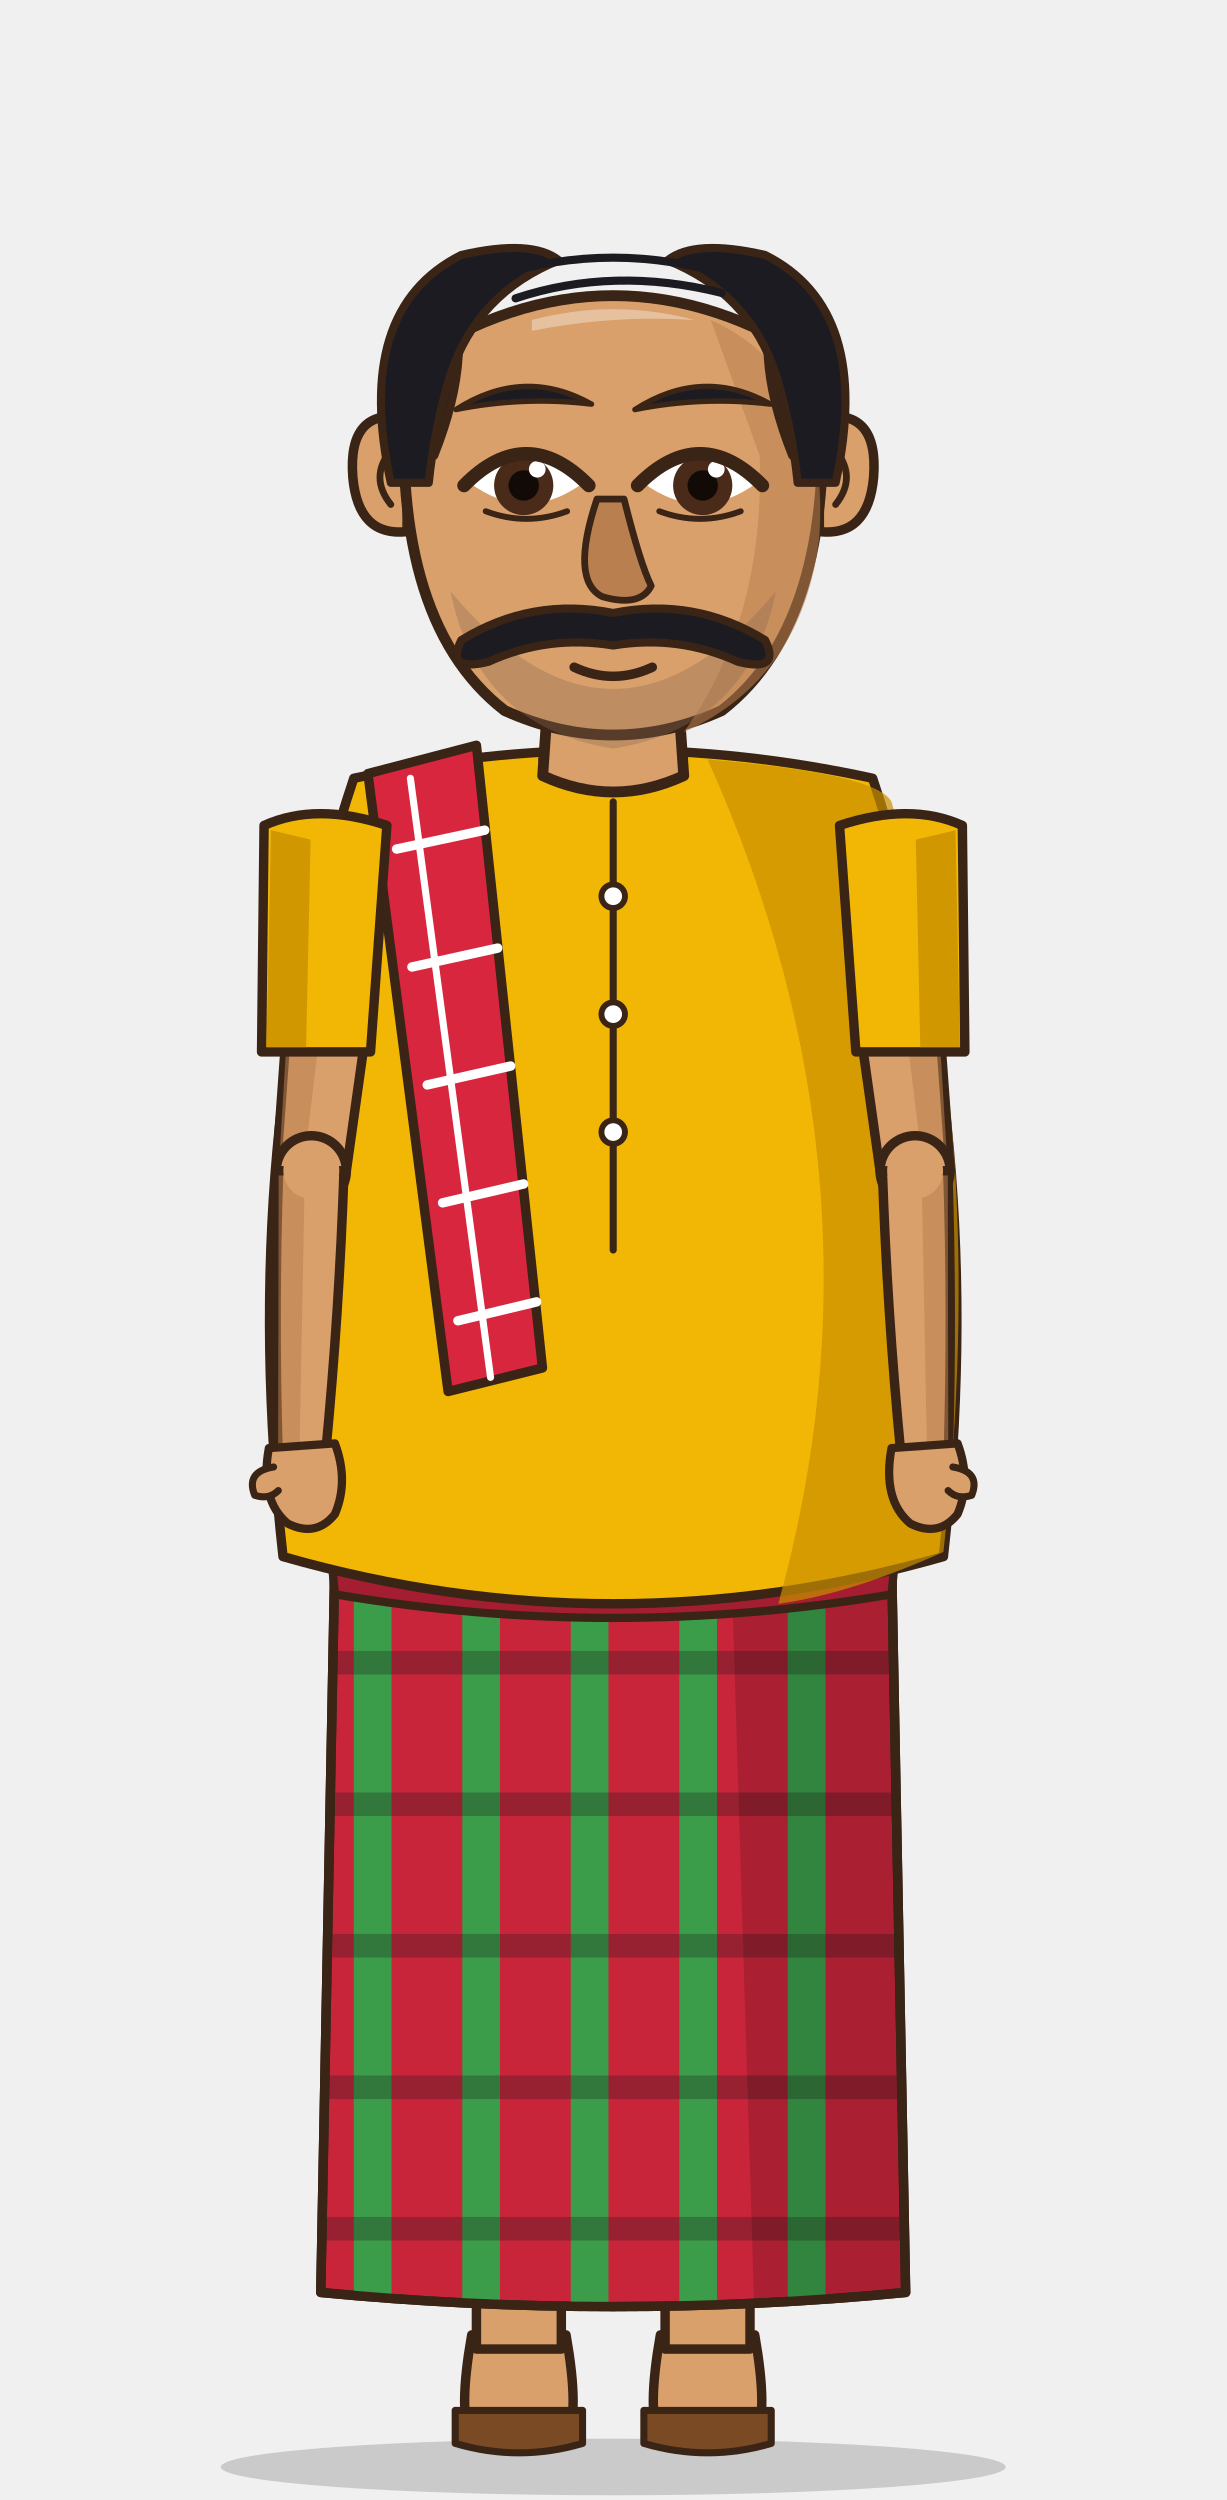
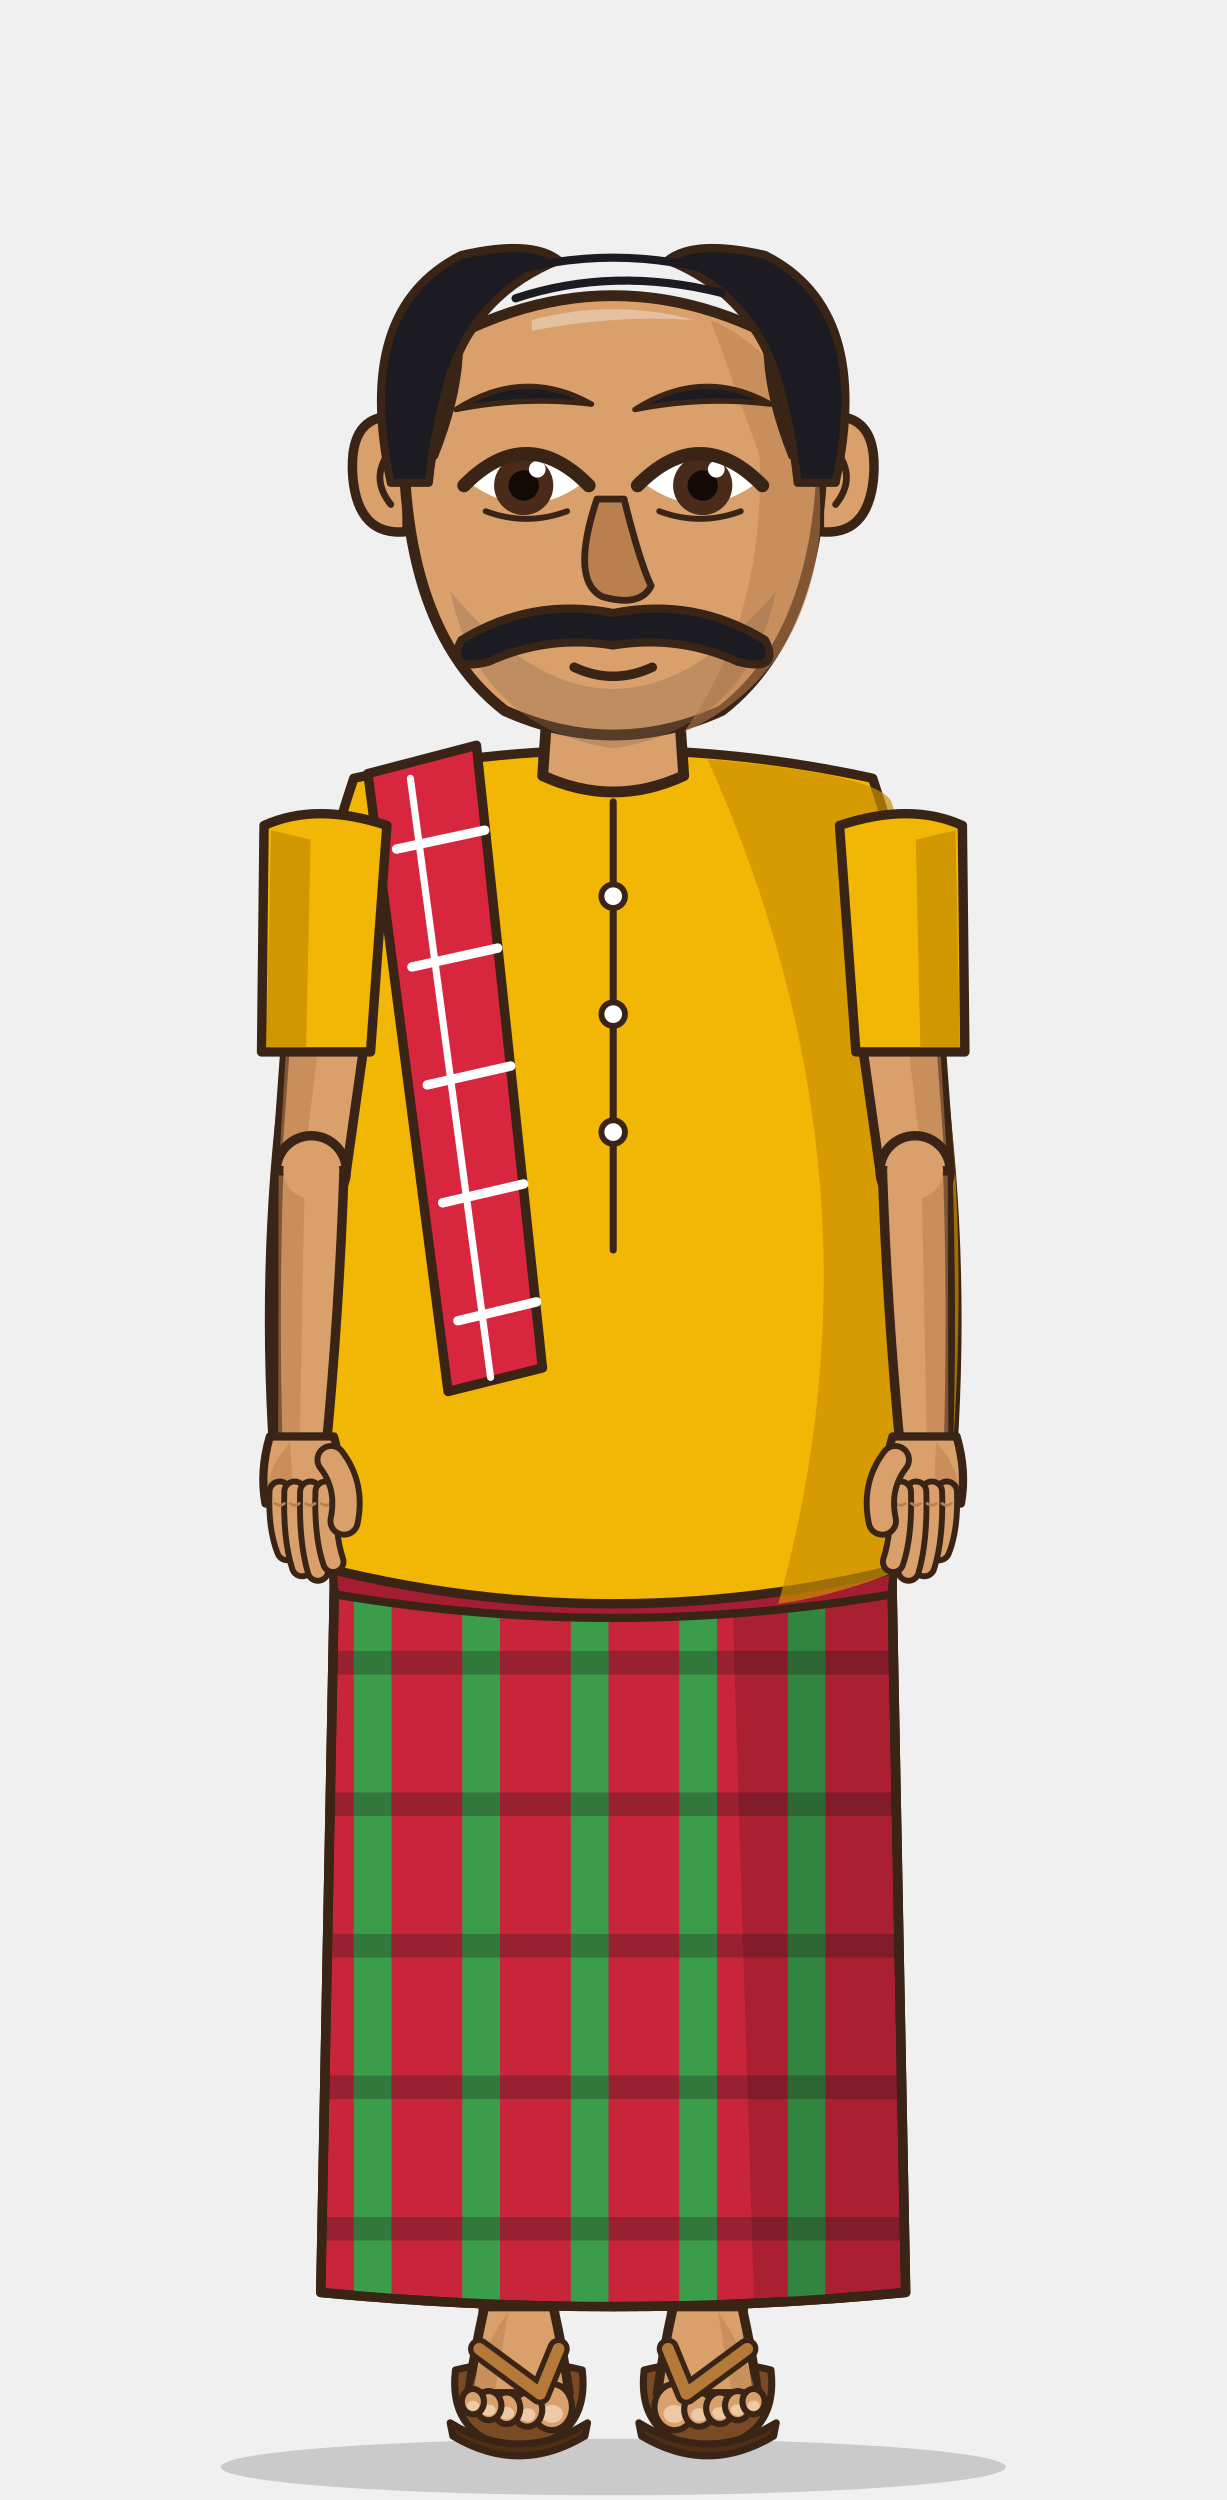
<svg xmlns="http://www.w3.org/2000/svg" width="520" height="1060" viewBox="0 -60 520 1060">
  <ellipse cx="260.0" cy="986" rx="166.4" ry="12" fill="#000" opacity=".16" />
-   <path d="M200 930 L240 930 Q246 964 240 974 Q220 980 200 974 Q194 964 200 930Z" fill="#D9A06B" stroke="#3A2416" stroke-width="4" stroke-linejoin="round" stroke-linecap="round" />
-   <path d="M193 962 L247 962 L247 976 Q220 984 193 976Z" fill="#7A4A24" stroke="#3A2416" stroke-width="3" stroke-linejoin="round" stroke-linecap="round" />
-   <path d="M202 900 L202 936 L238 936 L238 900Z" fill="#D9A06B" stroke="#3A2416" stroke-width="4" stroke-linejoin="round" stroke-linecap="round" />
-   <path d="M280 930 L320 930 Q326 964 320 974 Q300 980 280 974 Q274 964 280 930Z" fill="#D9A06B" stroke="#3A2416" stroke-width="4" stroke-linejoin="round" stroke-linecap="round" />
-   <path d="M273 962 L327 962 L327 976 Q300 984 273 976Z" fill="#7A4A24" stroke="#3A2416" stroke-width="3" stroke-linejoin="round" stroke-linecap="round" />
-   <path d="M282 900 L282 936 L318 936 L318 900Z" fill="#D9A06B" stroke="#3A2416" stroke-width="4" stroke-linejoin="round" stroke-linecap="round" />
+   <path d="M204 900 L205 922 L235 922 L236 900Z" fill="#D9A06B" stroke="#3A2416" stroke-width="4" stroke-linejoin="round" stroke-linecap="round" />
+   <path d="M193.12 944.88 Q189.76 974.0 220 978.48 Q250.24 974.0 246.88 944.88 Q220 938.16 193.12 944.88Z" fill="#7A4A24" stroke="#3A2416" stroke-width="3" stroke-linejoin="round" stroke-linecap="round" />
+   <path d="M190.88 967.28 Q220 985.2 249.12 967.28 L248.0 972.88 Q220 989.68 192.0 972.88Z" fill="#4E2E16" stroke="#3A2416" stroke-width="3" stroke-linejoin="round" stroke-linecap="round" />
+   <path d="M205.44 918 L234.56 918 Q239.04 938.16 241.28 954.96 L198.72 954.96 Q200.96 938.16 205.44 918Z" fill="#D9A06B" stroke="#3A2416" stroke-width="4" stroke-linejoin="round" stroke-linecap="round" />
+   <path d="M215.52 920.24 Q203.2 938.16 199.84 953.84 L209.92 953.84Z" fill="#B97F4E" stroke="none" opacity="0.5" />
+   <ellipse cx="234.0" cy="960.6" rx="8.5" ry="9.8" fill="#D9A06B" stroke="#3A2416" stroke-width="2.6" />
+   <ellipse cx="234.0" cy="963.5" rx="4.7" ry="3.8" fill="#F3D3B8" opacity=".8" />
+   <ellipse cx="223.6" cy="961.7" rx="6.3" ry="7.2" fill="#D9A06B" stroke="#3A2416" stroke-width="2.6" />
+   <ellipse cx="223.6" cy="963.9" rx="3.4" ry="2.8" fill="#F3D3B8" opacity=".8" />
+   <ellipse cx="214.8" cy="961.1" rx="5.8" ry="6.7" fill="#D9A06B" stroke="#3A2416" stroke-width="2.6" />
+   <ellipse cx="214.8" cy="963.2" rx="3.2" ry="2.6" fill="#F3D3B8" opacity=".8" />
+   <ellipse cx="207.2" cy="960.0" rx="5.4" ry="6.2" fill="#D9A06B" stroke="#3A2416" stroke-width="2.6" />
+   <ellipse cx="207.2" cy="961.9" rx="3.0" ry="2.4" fill="#F3D3B8" opacity=".8" />
+   <ellipse cx="200.5" cy="958.3" rx="4.7" ry="5.4" fill="#D9A06B" stroke="#3A2416" stroke-width="2.6" />
+   <ellipse cx="200.5" cy="960.0" rx="2.6" ry="2.1" fill="#F3D3B8" opacity=".8" />
+   <path d="M228.96 954.96 L203.2 935.92 M228.96 954.96 L236.8 935.92" fill="none" stroke="#3A2416" stroke-width="9.5" stroke-linecap="round" />
+   <path d="M228.96 954.96 L203.2 935.92 M228.96 954.96 L236.8 935.92" fill="none" stroke="#B5793A" stroke-width="5.0" stroke-linecap="round" />
+   <path d="M284 900 L285 922 L315 922 L316 900Z" fill="#D9A06B" stroke="#3A2416" stroke-width="4" stroke-linejoin="round" stroke-linecap="round" />
+   <path d="M273.12 944.88 Q269.76 974.0 300 978.48 Q330.24 974.0 326.88 944.88 Q300 938.16 273.12 944.88Z" fill="#7A4A24" stroke="#3A2416" stroke-width="3" stroke-linejoin="round" stroke-linecap="round" />
+   <path d="M270.88 967.28 Q300 985.2 329.12 967.28 L328.0 972.88 Q300 989.68 272.0 972.88Z" fill="#4E2E16" stroke="#3A2416" stroke-width="3" stroke-linejoin="round" stroke-linecap="round" />
+   <path d="M285.44 918 L314.56 918 Q319.04 938.16 321.28 954.96 L278.72 954.96 Q280.96 938.16 285.44 918Z" fill="#D9A06B" stroke="#3A2416" stroke-width="4" stroke-linejoin="round" stroke-linecap="round" />
+   <path d="M304.48 920.24 Q316.8 938.16 320.16 953.84 L310.08 953.84Z" fill="#B97F4E" stroke="none" opacity="0.5" />
+   <ellipse cx="286.0" cy="960.6" rx="8.5" ry="9.8" fill="#D9A06B" stroke="#3A2416" stroke-width="2.6" />
+   <ellipse cx="286.0" cy="963.5" rx="4.7" ry="3.8" fill="#F3D3B8" opacity=".8" />
+   <ellipse cx="296.4" cy="961.7" rx="6.3" ry="7.2" fill="#D9A06B" stroke="#3A2416" stroke-width="2.6" />
+   <ellipse cx="296.4" cy="963.9" rx="3.4" ry="2.8" fill="#F3D3B8" opacity=".8" />
+   <ellipse cx="305.2" cy="961.1" rx="5.8" ry="6.7" fill="#D9A06B" stroke="#3A2416" stroke-width="2.6" />
+   <ellipse cx="305.2" cy="963.2" rx="3.2" ry="2.6" fill="#F3D3B8" opacity=".8" />
+   <ellipse cx="312.8" cy="960.0" rx="5.4" ry="6.2" fill="#D9A06B" stroke="#3A2416" stroke-width="2.6" />
+   <ellipse cx="312.8" cy="961.9" rx="3.0" ry="2.4" fill="#F3D3B8" opacity=".8" />
+   <ellipse cx="319.5" cy="958.3" rx="4.7" ry="5.4" fill="#D9A06B" stroke="#3A2416" stroke-width="2.6" />
+   <ellipse cx="319.5" cy="960.0" rx="2.6" ry="2.1" fill="#F3D3B8" opacity=".8" />
+   <path d="M291.04 954.96 L283.2 935.92 M291.04 954.96 L316.8 935.92" fill="none" stroke="#3A2416" stroke-width="9.5" stroke-linecap="round" />
+   <path d="M291.04 954.96 L283.2 935.92 M291.04 954.96 L316.8 935.92" fill="none" stroke="#B5793A" stroke-width="5.0" stroke-linecap="round" />
  <path d="M142 600 L378 600 L384 912 Q260 924 136 912Z" fill="#C8243A" stroke="#3A2416" stroke-width="4" stroke-linejoin="round" stroke-linecap="round" />
  <clipPath id="ml">
    <path d="M142 600 L378 600 L384 912 Q260 924 136 912Z" />
  </clipPath>
  <g clip-path="url(#ml)">
    <path d="M150 600 L166 600 L166 925 L150 925Z" fill="#2BA84A" stroke="none" opacity="0.9" />
    <path d="M196 600 L212 600 L212 925 L196 925Z" fill="#2BA84A" stroke="none" opacity="0.9" />
    <path d="M242 600 L258 600 L258 925 L242 925Z" fill="#2BA84A" stroke="none" opacity="0.9" />
    <path d="M288 600 L304 600 L304 925 L288 925Z" fill="#2BA84A" stroke="none" opacity="0.9" />
    <path d="M334 600 L350 600 L350 925 L334 925Z" fill="#2BA84A" stroke="none" opacity="0.9" />
    <path d="M130 640 L390 640 L390 650 L130 650Z" fill="#1A1A1A" stroke="none" opacity="0.28" />
    <path d="M130 700 L390 700 L390 710 L130 710Z" fill="#1A1A1A" stroke="none" opacity="0.28" />
    <path d="M130 760 L390 760 L390 770 L130 770Z" fill="#1A1A1A" stroke="none" opacity="0.28" />
    <path d="M130 820 L390 820 L390 830 L130 830Z" fill="#1A1A1A" stroke="none" opacity="0.28" />
    <path d="M130 880 L390 880 L390 890 L130 890Z" fill="#1A1A1A" stroke="none" opacity="0.28" />
    <path d="M310 600 L390 600 L390 925 L320 925Z" fill="#000" stroke="none" opacity="0.15" />
  </g>
  <path d="M142 600 L378 600 L384 912 Q260 924 136 912Z" fill="none" stroke="#3A2416" stroke-width="4" stroke-linejoin="round" stroke-linecap="round" />
  <path d="M140 596 Q260 616 380 596 L378 616 Q260 636 142 616Z" fill="#A51D30" stroke="#3A2416" stroke-width="3.5" stroke-linejoin="round" stroke-linecap="round" />
  <path d="M150 270 Q100 420 120 600 Q260 640 400 600 Q420 420 370 270 Q260 246 150 270Z" fill="#F2B705" stroke="#3A2416" stroke-width="4" stroke-linejoin="round" stroke-linecap="round" />
  <path d="M300 262 Q372 268 378 280 Q420 420 400 598 Q360 616 330 620 Q380 440 300 262Z" fill="#C98F00" stroke="none" opacity="0.7" />
  <path d="M260 280 L260 470" fill="none" stroke="#3A2416" stroke-width="3" stroke-linecap="round" stroke-linejoin="round" />
  <circle cx="260" cy="320" r="5" fill="#fff" stroke="#3A2416" stroke-width="2.5" />
  <circle cx="260" cy="370" r="5" fill="#fff" stroke="#3A2416" stroke-width="2.5" />
  <circle cx="260" cy="420" r="5" fill="#fff" stroke="#3A2416" stroke-width="2.5" />
  <path d="M230 262 Q260 290 290 262" fill="none" stroke="#3A2416" stroke-width="3.5" stroke-linejoin="round" stroke-linecap="round" />
  <path d="M156 268 L202 256 L230 520 L190 530Z" fill="#D7263D" stroke="#3A2416" stroke-width="4" stroke-linejoin="round" stroke-linecap="round" />
  <path d="M168.16 300 L205.52 292" fill="none" stroke="#fff" stroke-width="4" stroke-linecap="round" stroke-linejoin="round" />
  <path d="M174.66 350 L211.02 342" fill="none" stroke="#fff" stroke-width="4" stroke-linecap="round" stroke-linejoin="round" />
  <path d="M181.16 400 L216.52 392" fill="none" stroke="#fff" stroke-width="4" stroke-linecap="round" stroke-linejoin="round" />
  <path d="M187.66 450 L222.02 442" fill="none" stroke="#fff" stroke-width="4" stroke-linecap="round" stroke-linejoin="round" />
  <path d="M194.16 500 L227.52 492" fill="none" stroke="#fff" stroke-width="4" stroke-linecap="round" stroke-linejoin="round" />
  <path d="M174 270 L208 524" fill="none" stroke="#fff" stroke-width="3" stroke-linecap="round" stroke-linejoin="round" />
  <g class="armL" data-p="138,296">
    <path d="M121.2 380 L117.14 436.4 L146.86 436.4 L154.8 380Z" fill="#D9A06B" stroke="#3A2416" stroke-width="4" stroke-linejoin="round" stroke-linecap="round" />
    <path d="M134.64 386 L128.535 436.4 L118.14 436.4 L121.2 386Z" fill="#B97F4E" stroke="none" opacity="0.55" />
    <g class="foreL" data-p="132,436.4">
      <circle cx="132" cy="436.4" r="14.86" fill="#D9A06B" stroke="#3A2416" stroke-width="4" />
      <path d="M118.14 436.4 Q116.14 496.2 117.92 556 L138.08 556 Q143.86 496.2 145.86 436.4Z" fill="#D9A06B" stroke="#3A2416" stroke-width="4" stroke-linejoin="round" stroke-linecap="round" />
      <path d="M129.228 438.4 L126.992 554 L117.92 554 L118.14 438.4Z" fill="#B97F4E" stroke="none" opacity="0.55" />
      <circle cx="132" cy="436.4" r="11.86" fill="#D9A06B" stroke="none" />
-       <path d="M114.0 554.0 Q110.0 576.0 122.0 586.0 Q134.0 592.0 142.0 582.0 Q148.0 568.0 142.0 552.0 Z" fill="#D9A06B" stroke="#3A2416" stroke-width="3.5" stroke-linejoin="round" stroke-linecap="round" />
-       <path d="M116.0 562.0 Q104.0 564.0 108.0 574.0 Q114.0 576.0 118.0 572.0" fill="#D9A06B" stroke="#3A2416" stroke-width="3" stroke-linejoin="round" stroke-linecap="round" />
+       <g class="handRelax">
+         <path d="M114.412 549.059 Q110.088 563.882 112.559 577.471 Q128 581.176 143.441 577.471 Q145.912 563.882 141.588 549.059Z" fill="#D9A06B" stroke="#3A2416" stroke-width="3.5" stroke-linejoin="round" stroke-linecap="round" />
+         <path d="M123.059 551.529 Q111.941 563.882 113.176 577.471 Q120.588 579.941 124.294 578.706Z" fill="#B97F4E" stroke="none" opacity="0.55" />
+         <path d="M118.6 572.5 Q118.0 587.8 121.8 597.2" fill="none" stroke="#3A2416" stroke-width="11.2" stroke-linecap="round" />
+         <path d="M118.6 572.5 Q118.0 587.8 121.8 597.2" fill="none" stroke="#D9A06B" stroke-width="6.2" stroke-linecap="round" />
+         <path d="M124.9 572.5 Q124.3 592.1 128.1 604.0" fill="none" stroke="#3A2416" stroke-width="11.2" stroke-linecap="round" />
+         <path d="M124.9 572.5 Q124.3 592.1 128.1 604.0" fill="none" stroke="#D9A06B" stroke-width="6.2" stroke-linecap="round" />
+         <path d="M131.6 572.5 Q131.0 593.2 134.8 605.9" fill="none" stroke="#3A2416" stroke-width="11.2" stroke-linecap="round" />
+         <path d="M131.6 572.5 Q131.0 593.2 134.8 605.9" fill="none" stroke="#D9A06B" stroke-width="6.2" stroke-linecap="round" />
+         <path d="M138.1 572.5 Q137.5 590.9 141.3 602.2" fill="none" stroke="#3A2416" stroke-width="11.2" stroke-linecap="round" />
+         <path d="M138.1 572.5 Q137.5 590.9 141.3 602.2" fill="none" stroke="#D9A06B" stroke-width="6.2" stroke-linecap="round" />
+         <path d="M136.153 577.471 q1.976 1.482 3.953 0" fill="none" stroke="#B97F4E" stroke-width="1.2" stroke-linecap="round" stroke-linejoin="round" />
+         <path d="M129.606 577.471 q1.976 1.482 3.953 0" fill="none" stroke="#B97F4E" stroke-width="1.2" stroke-linecap="round" stroke-linejoin="round" />
+         <path d="M122.935 577.471 q1.976 1.482 3.953 0" fill="none" stroke="#B97F4E" stroke-width="1.2" stroke-linecap="round" stroke-linejoin="round" />
+         <path d="M116.635 577.471 q1.976 1.482 3.953 0" fill="none" stroke="#B97F4E" stroke-width="1.2" stroke-linecap="round" stroke-linejoin="round" />
+         <path d="M140.4 558.9 Q149.0 570.1 145.9 584.9" fill="none" stroke="#3A2416" stroke-width="14.1" stroke-linecap="round" />
+         <path d="M140.4 558.9 Q149.0 570.1 145.9 584.9" fill="none" stroke="#D9A06B" stroke-width="9.1" stroke-linecap="round" />
+       </g>
+       <g class="handOpen" style="display:none">
+         <path d="M138.5 581.2 Q142.2 596.2 146.0 611.1" fill="none" stroke="#3A2416" stroke-width="13.2" stroke-linecap="round" />
+         <path d="M131.7 581.2 Q133.0 599.0 134.2 616.9" fill="none" stroke="#3A2416" stroke-width="13.2" stroke-linecap="round" />
+         <path d="M124.8 581.2 Q123.0 597.8 121.3 614.3" fill="none" stroke="#3A2416" stroke-width="13.2" stroke-linecap="round" />
+         <path d="M118.1 581.2 Q114.3 593.6 110.5 606.0" fill="none" stroke="#3A2416" stroke-width="13.2" stroke-linecap="round" />
+         <path d="M138.5 581.2 Q142.2 596.2 146.0 611.1" fill="none" stroke="#D9A06B" stroke-width="8.2" stroke-linecap="round" />
+         <path d="M131.7 581.2 Q133.0 599.0 134.2 616.9" fill="none" stroke="#D9A06B" stroke-width="8.2" stroke-linecap="round" />
+         <path d="M124.8 581.2 Q123.0 597.8 121.3 614.3" fill="none" stroke="#D9A06B" stroke-width="8.2" stroke-linecap="round" />
+         <path d="M118.1 581.2 Q114.3 593.6 110.5 606.0" fill="none" stroke="#D9A06B" stroke-width="8.2" stroke-linecap="round" />
+         <path d="M140.4 568.8 Q149.5 575.2 162.6 583.0" fill="none" stroke="#3A2416" stroke-width="14.4" stroke-linecap="round" />
+         <path d="M140.4 568.8 Q149.5 575.2 162.6 583.0" fill="none" stroke="#D9A06B" stroke-width="9.4" stroke-linecap="round" />
+         <path d="M113.176 554 Q108.853 568.824 111.324 584.882 Q128 589.824 144.676 584.882 Q147.147 568.824 142.824 554Z" fill="#E6B285" stroke="#3A2416" stroke-width="3.5" stroke-linejoin="round" stroke-linecap="round" />
+         <path d="M116.882 568.824 Q128 565.118 137.882 572.529 M118.118 576.235 Q128 572.529 132.941 581.176" fill="none" stroke="#B97F4E" stroke-width="1.5" stroke-linecap="round" stroke-linejoin="round" />
+       </g>
    </g>
    <path d="M111.96 290 Q134 280 164.04 290 L157.1 386 L110.9 386 Z" fill="#F2B705" stroke="#3A2416" stroke-width="4" stroke-linejoin="round" stroke-linecap="round" />
    <path d="M131.7 296 L114.9 292 L113.0 384 L129.8 384Z" fill="#C98F00" stroke="none" opacity="0.8" />
  </g>
  <g class="armR" data-p="382,296">
    <path d="M365.2 380 L373.14 436.4 L402.86 436.4 L398.8 380Z" fill="#D9A06B" stroke="#3A2416" stroke-width="4" stroke-linejoin="round" stroke-linecap="round" />
    <path d="M385.36 386 L391.465 436.4 L401.86 436.4 L398.8 386Z" fill="#B97F4E" stroke="none" opacity="0.55" />
    <g class="foreR" data-p="388,436.4">
      <circle cx="388" cy="436.4" r="14.86" fill="#D9A06B" stroke="#3A2416" stroke-width="4" />
      <path d="M374.14 436.4 Q376.14 496.2 381.92 556 L402.08 556 Q403.86 496.2 401.86 436.4Z" fill="#D9A06B" stroke="#3A2416" stroke-width="4" stroke-linejoin="round" stroke-linecap="round" />
      <path d="M390.772 438.4 L393.008 554 L402.08 554 L401.86 438.4Z" fill="#B97F4E" stroke="none" opacity="0.55" />
      <circle cx="388" cy="436.4" r="11.86" fill="#D9A06B" stroke="none" />
-       <path d="M378.0 554.0 Q374.0 576.0 386.0 586.0 Q398.0 592.0 406.0 582.0 Q412.0 568.0 406.0 552.0 Z" fill="#D9A06B" stroke="#3A2416" stroke-width="3.5" stroke-linejoin="round" stroke-linecap="round" />
-       <path d="M404.0 562.0 Q416.0 564.0 412.0 574.0 Q406.0 576.0 402.0 572.0" fill="#D9A06B" stroke="#3A2416" stroke-width="3" stroke-linejoin="round" stroke-linecap="round" />
+       <g class="handRelax">
+         <path d="M378.412 549.059 Q374.088 563.882 376.559 577.471 Q392 581.176 407.441 577.471 Q409.912 563.882 405.588 549.059Z" fill="#D9A06B" stroke="#3A2416" stroke-width="3.5" stroke-linejoin="round" stroke-linecap="round" />
+         <path d="M396.941 551.529 Q408.059 563.882 406.824 577.471 Q399.412 579.941 395.706 578.706Z" fill="#B97F4E" stroke="none" opacity="0.55" />
+         <path d="M401.4 572.5 Q402.0 587.8 398.2 597.2" fill="none" stroke="#3A2416" stroke-width="11.2" stroke-linecap="round" />
+         <path d="M401.4 572.5 Q402.0 587.8 398.2 597.2" fill="none" stroke="#D9A06B" stroke-width="6.2" stroke-linecap="round" />
+         <path d="M395.1 572.5 Q395.7 592.1 391.9 604.0" fill="none" stroke="#3A2416" stroke-width="11.2" stroke-linecap="round" />
+         <path d="M395.1 572.5 Q395.7 592.1 391.9 604.0" fill="none" stroke="#D9A06B" stroke-width="6.2" stroke-linecap="round" />
+         <path d="M388.4 572.5 Q389.0 593.2 385.2 605.9" fill="none" stroke="#3A2416" stroke-width="11.2" stroke-linecap="round" />
+         <path d="M388.4 572.5 Q389.0 593.2 385.2 605.9" fill="none" stroke="#D9A06B" stroke-width="6.2" stroke-linecap="round" />
+         <path d="M381.9 572.5 Q382.5 590.9 378.7 602.2" fill="none" stroke="#3A2416" stroke-width="11.2" stroke-linecap="round" />
+         <path d="M381.9 572.5 Q382.5 590.9 378.7 602.2" fill="none" stroke="#D9A06B" stroke-width="6.2" stroke-linecap="round" />
+         <path d="M379.894 577.471 q1.976 1.482 3.953 0" fill="none" stroke="#B97F4E" stroke-width="1.2" stroke-linecap="round" stroke-linejoin="round" />
+         <path d="M386.441 577.471 q1.976 1.482 3.953 0" fill="none" stroke="#B97F4E" stroke-width="1.2" stroke-linecap="round" stroke-linejoin="round" />
+         <path d="M393.112 577.471 q1.976 1.482 3.953 0" fill="none" stroke="#B97F4E" stroke-width="1.2" stroke-linecap="round" stroke-linejoin="round" />
+         <path d="M399.412 577.471 q1.976 1.482 3.953 0" fill="none" stroke="#B97F4E" stroke-width="1.2" stroke-linecap="round" stroke-linejoin="round" />
+         <path d="M379.6 558.9 Q371.0 570.1 374.1 584.9" fill="none" stroke="#3A2416" stroke-width="14.1" stroke-linecap="round" />
+         <path d="M379.6 558.9 Q371.0 570.1 374.1 584.9" fill="none" stroke="#D9A06B" stroke-width="9.1" stroke-linecap="round" />
+       </g>
+       <g class="handOpen" style="display:none">
+         <path d="M381.5 581.2 Q377.8 596.2 374.0 611.1" fill="none" stroke="#3A2416" stroke-width="13.2" stroke-linecap="round" />
+         <path d="M388.3 581.2 Q387.0 599.0 385.8 616.9" fill="none" stroke="#3A2416" stroke-width="13.2" stroke-linecap="round" />
+         <path d="M395.2 581.2 Q397.0 597.8 398.7 614.3" fill="none" stroke="#3A2416" stroke-width="13.2" stroke-linecap="round" />
+         <path d="M401.9 581.2 Q405.7 593.6 409.5 606.0" fill="none" stroke="#3A2416" stroke-width="13.2" stroke-linecap="round" />
+         <path d="M381.5 581.2 Q377.8 596.2 374.0 611.1" fill="none" stroke="#D9A06B" stroke-width="8.2" stroke-linecap="round" />
+         <path d="M388.3 581.2 Q387.0 599.0 385.8 616.9" fill="none" stroke="#D9A06B" stroke-width="8.2" stroke-linecap="round" />
+         <path d="M395.2 581.2 Q397.0 597.8 398.7 614.3" fill="none" stroke="#D9A06B" stroke-width="8.2" stroke-linecap="round" />
+         <path d="M401.9 581.2 Q405.7 593.6 409.5 606.0" fill="none" stroke="#D9A06B" stroke-width="8.2" stroke-linecap="round" />
+         <path d="M379.6 568.8 Q370.5 575.2 357.4 583.0" fill="none" stroke="#3A2416" stroke-width="14.4" stroke-linecap="round" />
+         <path d="M379.6 568.8 Q370.5 575.2 357.4 583.0" fill="none" stroke="#D9A06B" stroke-width="9.4" stroke-linecap="round" />
+         <path d="M377.176 554 Q372.853 568.824 375.324 584.882 Q392 589.824 408.676 584.882 Q411.147 568.824 406.824 554Z" fill="#E6B285" stroke="#3A2416" stroke-width="3.5" stroke-linejoin="round" stroke-linecap="round" />
+         <path d="M403.118 568.824 Q392 565.118 382.118 572.529 M401.882 576.235 Q392 572.529 387.059 581.176" fill="none" stroke="#B97F4E" stroke-width="1.5" stroke-linecap="round" stroke-linejoin="round" />
+       </g>
    </g>
    <path d="M355.96 290 Q386 280 408.04 290 L409.1 386 L362.9 386 Z" fill="#F2B705" stroke="#3A2416" stroke-width="4" stroke-linejoin="round" stroke-linecap="round" />
    <path d="M388.3 296 L405.1 292 L407.0 384 L390.2 384Z" fill="#C98F00" stroke="none" opacity="0.8" />
  </g>
  <g class="head" data-p="260,262">
    <g transform="translate(260 262) scale(1.15) translate(-260 -262)">
      <path d="M238 210 L234 268 Q260 280 286 268 L282 210Z" fill="#D9A06B" stroke="#3A2416" stroke-width="4" stroke-linejoin="round" stroke-linecap="round" />
      <g class="earL">
        <path d="M184 136 Q162 132 164 158 Q166 180 184 178Z" fill="#D9A06B" stroke="#3A2416" stroke-width="3.5" stroke-linejoin="round" stroke-linecap="round" />
        <path d="M178 148 Q170 158 178 168" fill="none" stroke="#3A2416" stroke-width="2.5" stroke-linecap="round" stroke-linejoin="round" />
      </g>
      <g class="earR">
        <path d="M336 136 Q358 132 356 158 Q354 180 336 178Z" fill="#D9A06B" stroke="#3A2416" stroke-width="3.5" stroke-linejoin="round" stroke-linecap="round" />
        <path d="M342 148 Q350 158 342 168" fill="none" stroke="#3A2416" stroke-width="2.5" stroke-linecap="round" stroke-linejoin="round" />
      </g>
      <path d="M184 116 Q176 210 220 244 Q260 262 300 244 Q344 210 336 116 Q260 66 184 116Z" fill="#D9A06B" stroke="#3A2416" stroke-width="4" stroke-linejoin="round" stroke-linecap="round" />
      <path d="M296 100 Q340 120 336 180 Q330 232 286 252 Q316 210 314 150Z" fill="#B97F4E" stroke="none" opacity="0.55" />
      <path d="M200 200 Q210 250 260 258 Q310 250 320 200 Q290 236 260 236 Q230 236 200 200Z" fill="#8C6A50" stroke="none" opacity="0.35" />
      <path d="M180 150 Q170 100 198 84 Q210 110 194 150Z" fill="#1C1B22" stroke="#3A2416" stroke-width="3" stroke-linejoin="round" stroke-linecap="round" />
      <path d="M340 150 Q350 100 322 84 Q310 110 326 150Z" fill="#1C1B22" stroke="#3A2416" stroke-width="3" stroke-linejoin="round" stroke-linecap="round" />
      <path d="M178 160 Q164 96 204 76 Q230 70 240 78 Q210 90 200 120 Q194 140 192 160Z" fill="#1C1B22" stroke="#3A2416" stroke-width="3" stroke-linejoin="round" stroke-linecap="round" />
      <path d="M342 160 Q356 96 316 76 Q290 70 280 78 Q310 90 320 120 Q326 140 328 160Z" fill="#1C1B22" stroke="#3A2416" stroke-width="3" stroke-linejoin="round" stroke-linecap="round" />
      <path d="M216 84 Q260 70 304 84 M224 92 Q260 80 300 90" fill="none" stroke="#1C1B22" stroke-width="3" stroke-linecap="round" stroke-linejoin="round" />
      <path d="M230 100 Q260 92 290 100 Q260 98 230 104Z" fill="#fff" stroke="none" opacity="0.35" />
      <g class="face">
        <g class="eyes-open">
          <path d="M207 160 Q228 139.0 249 160 Q228 175.4 207 160Z" fill="#FFFFFF" stroke="none" />
          <circle cx="227" cy="161" r="10.92" fill="#4A2A18" />
          <circle cx="227" cy="161" r="5.6" fill="#120A06" />
          <circle cx="232" cy="155" r="3.08" fill="#fff" />
          <path d="M205 161 Q228 137.6 251 161" fill="none" stroke="#3A2416" stroke-width="5" stroke-linecap="round" stroke-linejoin="round" />
          <path d="M213 170.5 Q228 176.1 243 170.5" fill="none" stroke="#3A2416" stroke-width="2.2" stroke-linecap="round" stroke-linejoin="round" />
          <path d="M271 160 Q292 139.0 313 160 Q292 175.4 271 160Z" fill="#FFFFFF" stroke="none" />
          <circle cx="293" cy="161" r="10.92" fill="#4A2A18" />
          <circle cx="293" cy="161" r="5.6" fill="#120A06" />
          <circle cx="298" cy="155" r="3.08" fill="#fff" />
          <path d="M269 161 Q292 137.6 315 161" fill="none" stroke="#3A2416" stroke-width="5" stroke-linecap="round" stroke-linejoin="round" />
          <path d="M277 170.5 Q292 176.1 307 170.5" fill="none" stroke="#3A2416" stroke-width="2.2" stroke-linecap="round" stroke-linejoin="round" />
        </g>
        <g class="eyes-closed" style="display:none">
          <path d="M207 162 Q228 172.6 249 162" fill="none" stroke="#3A2416" stroke-width="5" stroke-linecap="round" stroke-linejoin="round" />
          <path d="M271 162 Q292 172.6 313 162" fill="none" stroke="#3A2416" stroke-width="5" stroke-linecap="round" stroke-linejoin="round" />
        </g>
        <g class="brows">
          <g class="browL">
            <path d="M202 133 Q227 117 252 131 Q227 128 202 133Z" fill="#1C1B22" stroke="#3A2416" stroke-width="2" stroke-linejoin="round" stroke-linecap="round" />
          </g>
          <g class="browR">
            <path d="M268 133 Q293 117 318 131 Q293 128 268 133Z" fill="#1C1B22" stroke="#3A2416" stroke-width="2" stroke-linejoin="round" stroke-linecap="round" />
          </g>
        </g>
        <path d="M254 166 Q244 196 256 202 Q270 206 274 198 Q270 190 264 166Z" fill="#B97F4E" stroke="#3A2416" stroke-width="2.5" stroke-linejoin="round" stroke-linecap="round" />
        <g class="mouths">
          <g class="m-rest">
            <path d="M245.6 228 Q260 234.72 274.4 228" fill="none" stroke="#3A2416" stroke-width="3.5" stroke-linecap="round" stroke-linejoin="round" />
          </g>
          <g class="m-smile" style="display:none">
            <path d="M236 224 Q260 253.2 284 224 Q260 234 236 224Z" fill="#5A1A14" stroke="#3A2416" stroke-width="3.5" stroke-linejoin="round" stroke-linecap="round" />
            <path d="M240.32 227 Q260 236 279.68 227 L276.8 233 Q260 240 243.2 233Z" fill="#FFFFFF" stroke="none" opacity="1" />
          </g>
          <g class="m-a" style="display:none">
            <path d="M240.8 224 Q260 218 279.2 224 Q276.8 250.8 260 252.0 Q243.2 250.8 240.8 224Z" fill="#5A1A14" stroke="#3A2416" stroke-width="3.5" stroke-linejoin="round" stroke-linecap="round" />
            <path d="M243.2 225 Q260 220 276.8 225 L274.88 233 Q260 229 245.12 233Z" fill="#FFFFFF" stroke="none" opacity="1" />
            <path d="M249.2 247.2 Q260 238.8 270.8 247.2 Q260 251.52 249.2 247.2Z" fill="#E0626A" stroke="none" opacity="1" />
          </g>
          <g class="m-e" style="display:none">
            <path d="M236 226 Q260 220 284 226 Q260 241.2 236 226Z" fill="#5A1A14" stroke="#3A2416" stroke-width="3.5" stroke-linejoin="round" stroke-linecap="round" />
            <path d="M239.6 227 Q260 222 280.4 227 L278.0 233 Q260 230 242.0 233Z" fill="#FFFFFF" stroke="none" opacity="1" />
          </g>
          <g class="m-o" style="display:none">
            <path d="M260 220 Q272.0 220 272.0 236.4 Q272.0 249.6 260 249.6 Q248.0 249.6 248.0 236.4 Q248.0 220 260 220Z" fill="#5A1A14" stroke="#3A2416" stroke-width="3.5" stroke-linejoin="round" stroke-linecap="round" />
            <path d="M253.28 243.6 Q260 238.8 266.72 243.6 Q260 248.4 253.28 243.6Z" fill="#E0626A" stroke="none" opacity="1" />
          </g>
        </g>
        <path d="M260 208 Q230 202 204 218 Q198 230 214 226 Q236 216 260 220 Q284 216 306 226 Q322 230 316 218 Q290 202 260 208Z" fill="#1C1B22" stroke="#3A2416" stroke-width="3" stroke-linejoin="round" stroke-linecap="round" />
      </g>
    </g>
  </g>
</svg>
